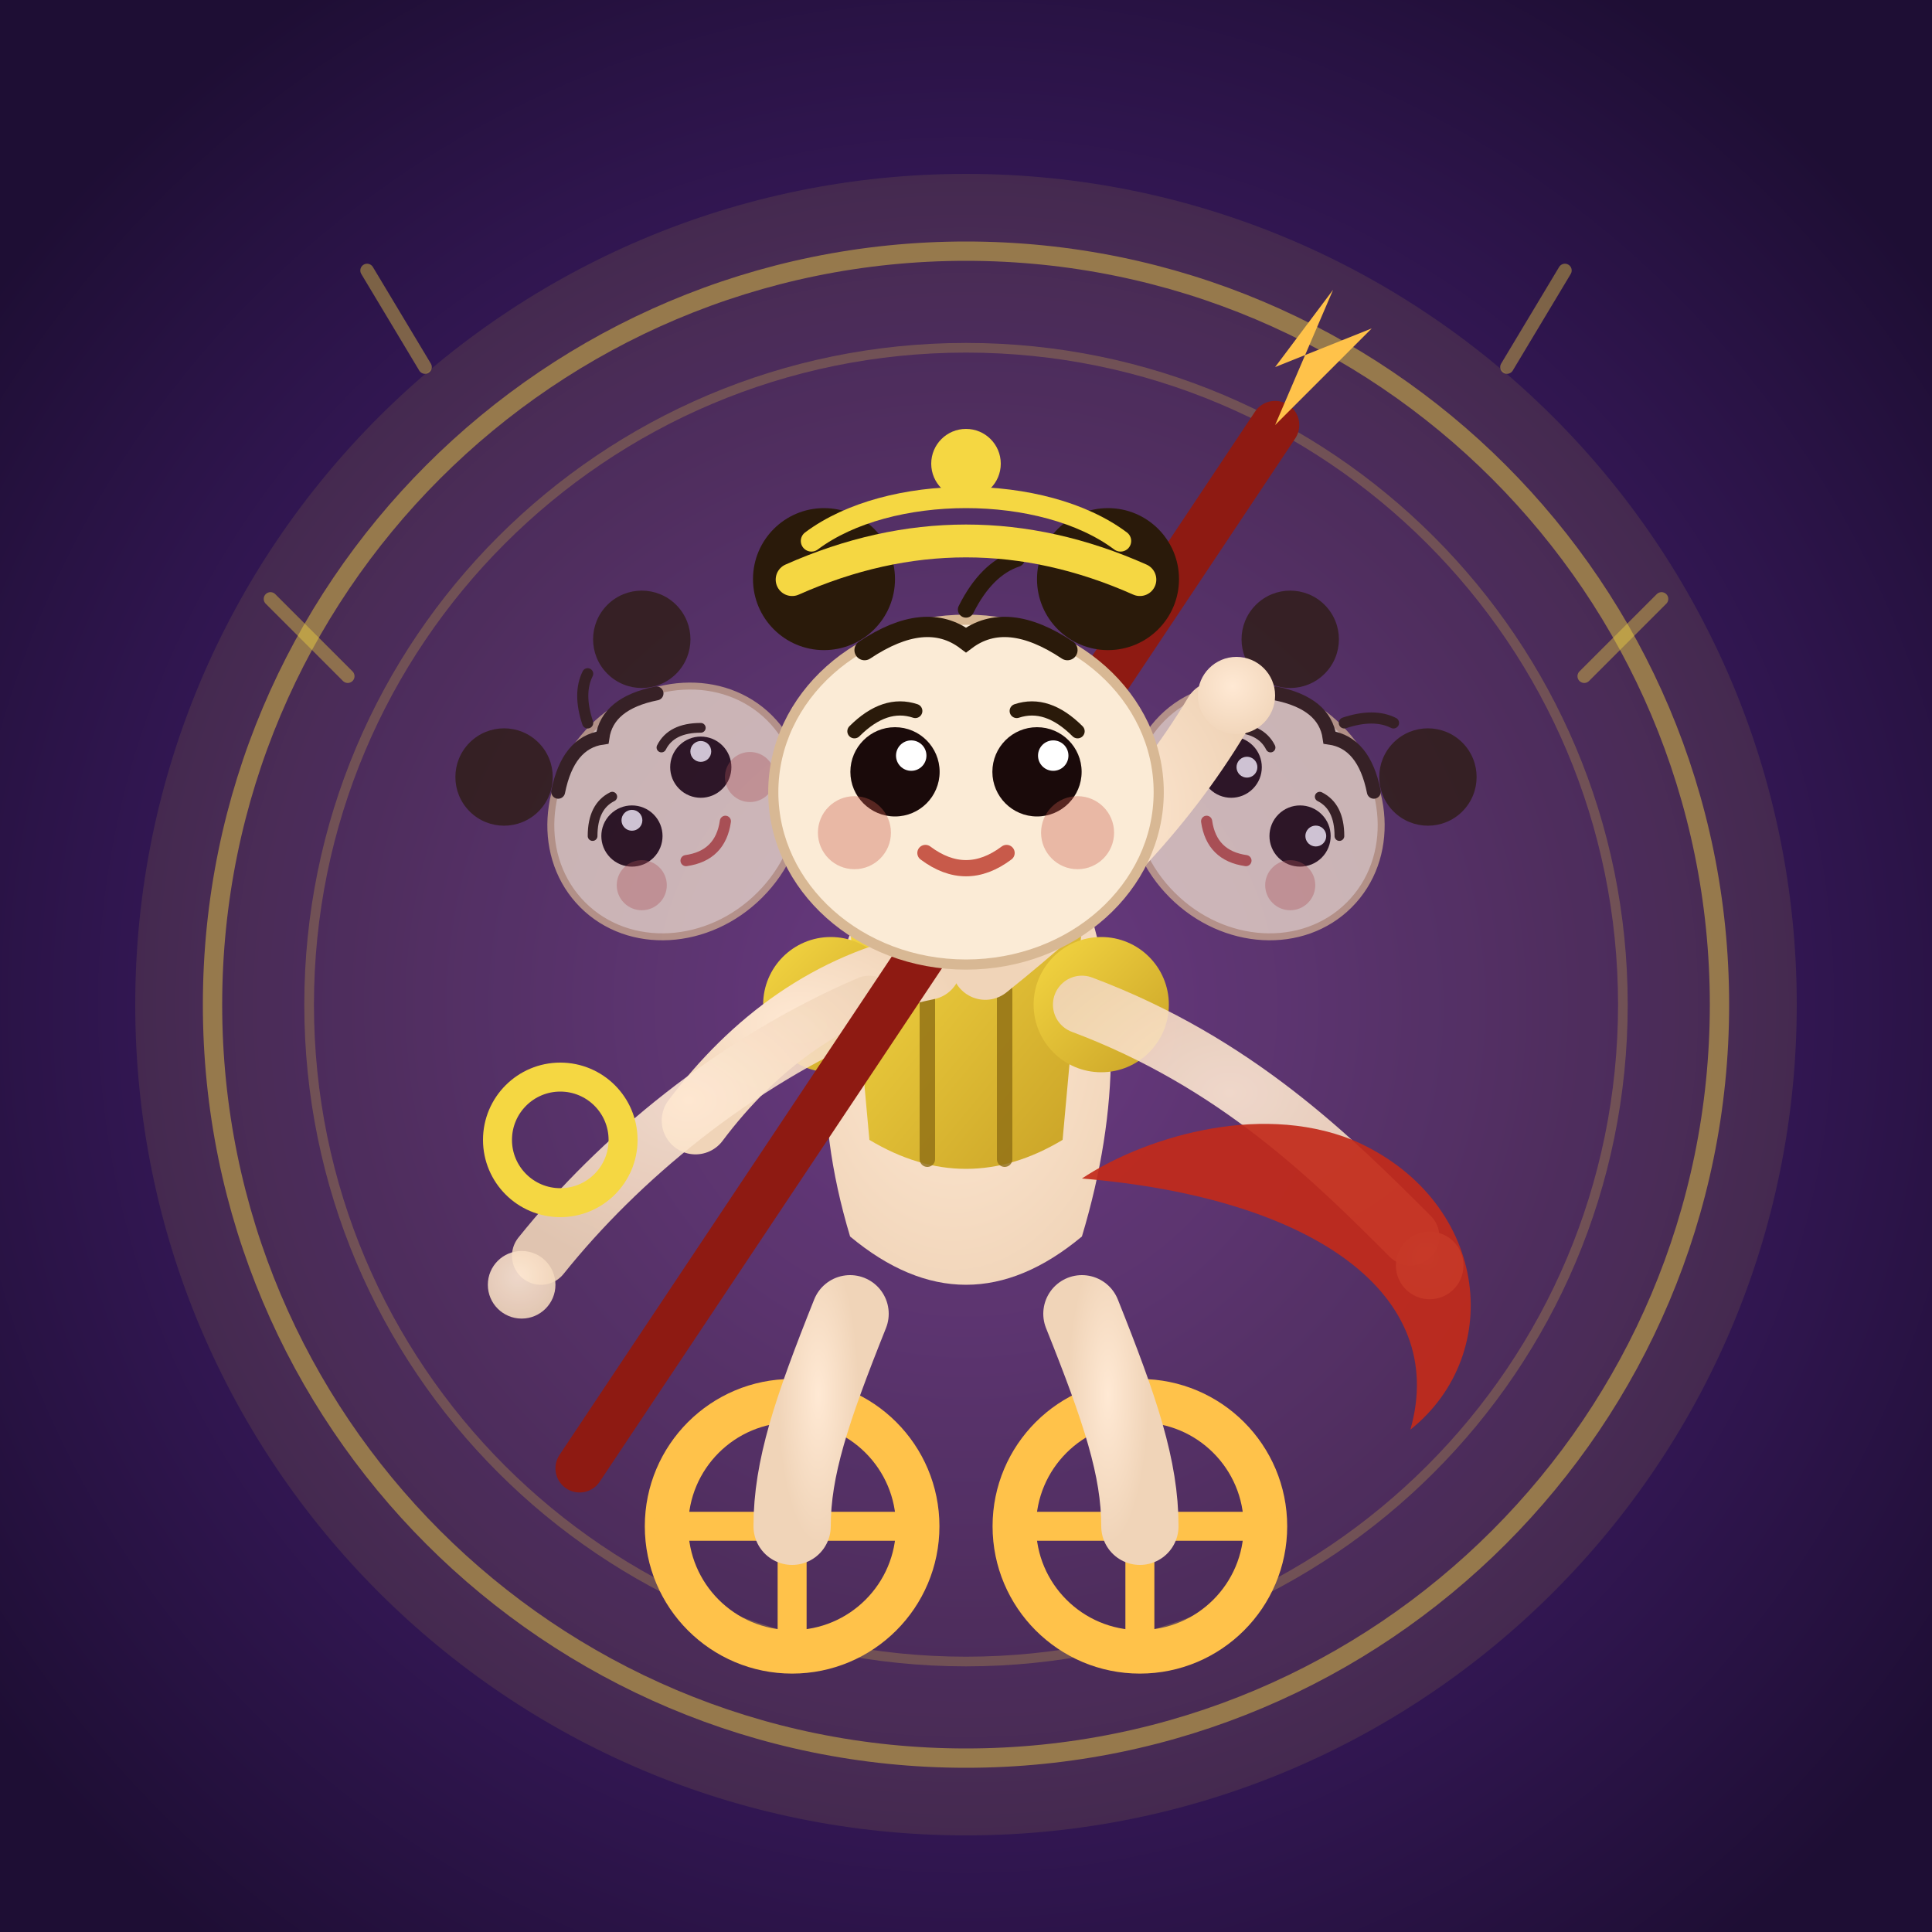
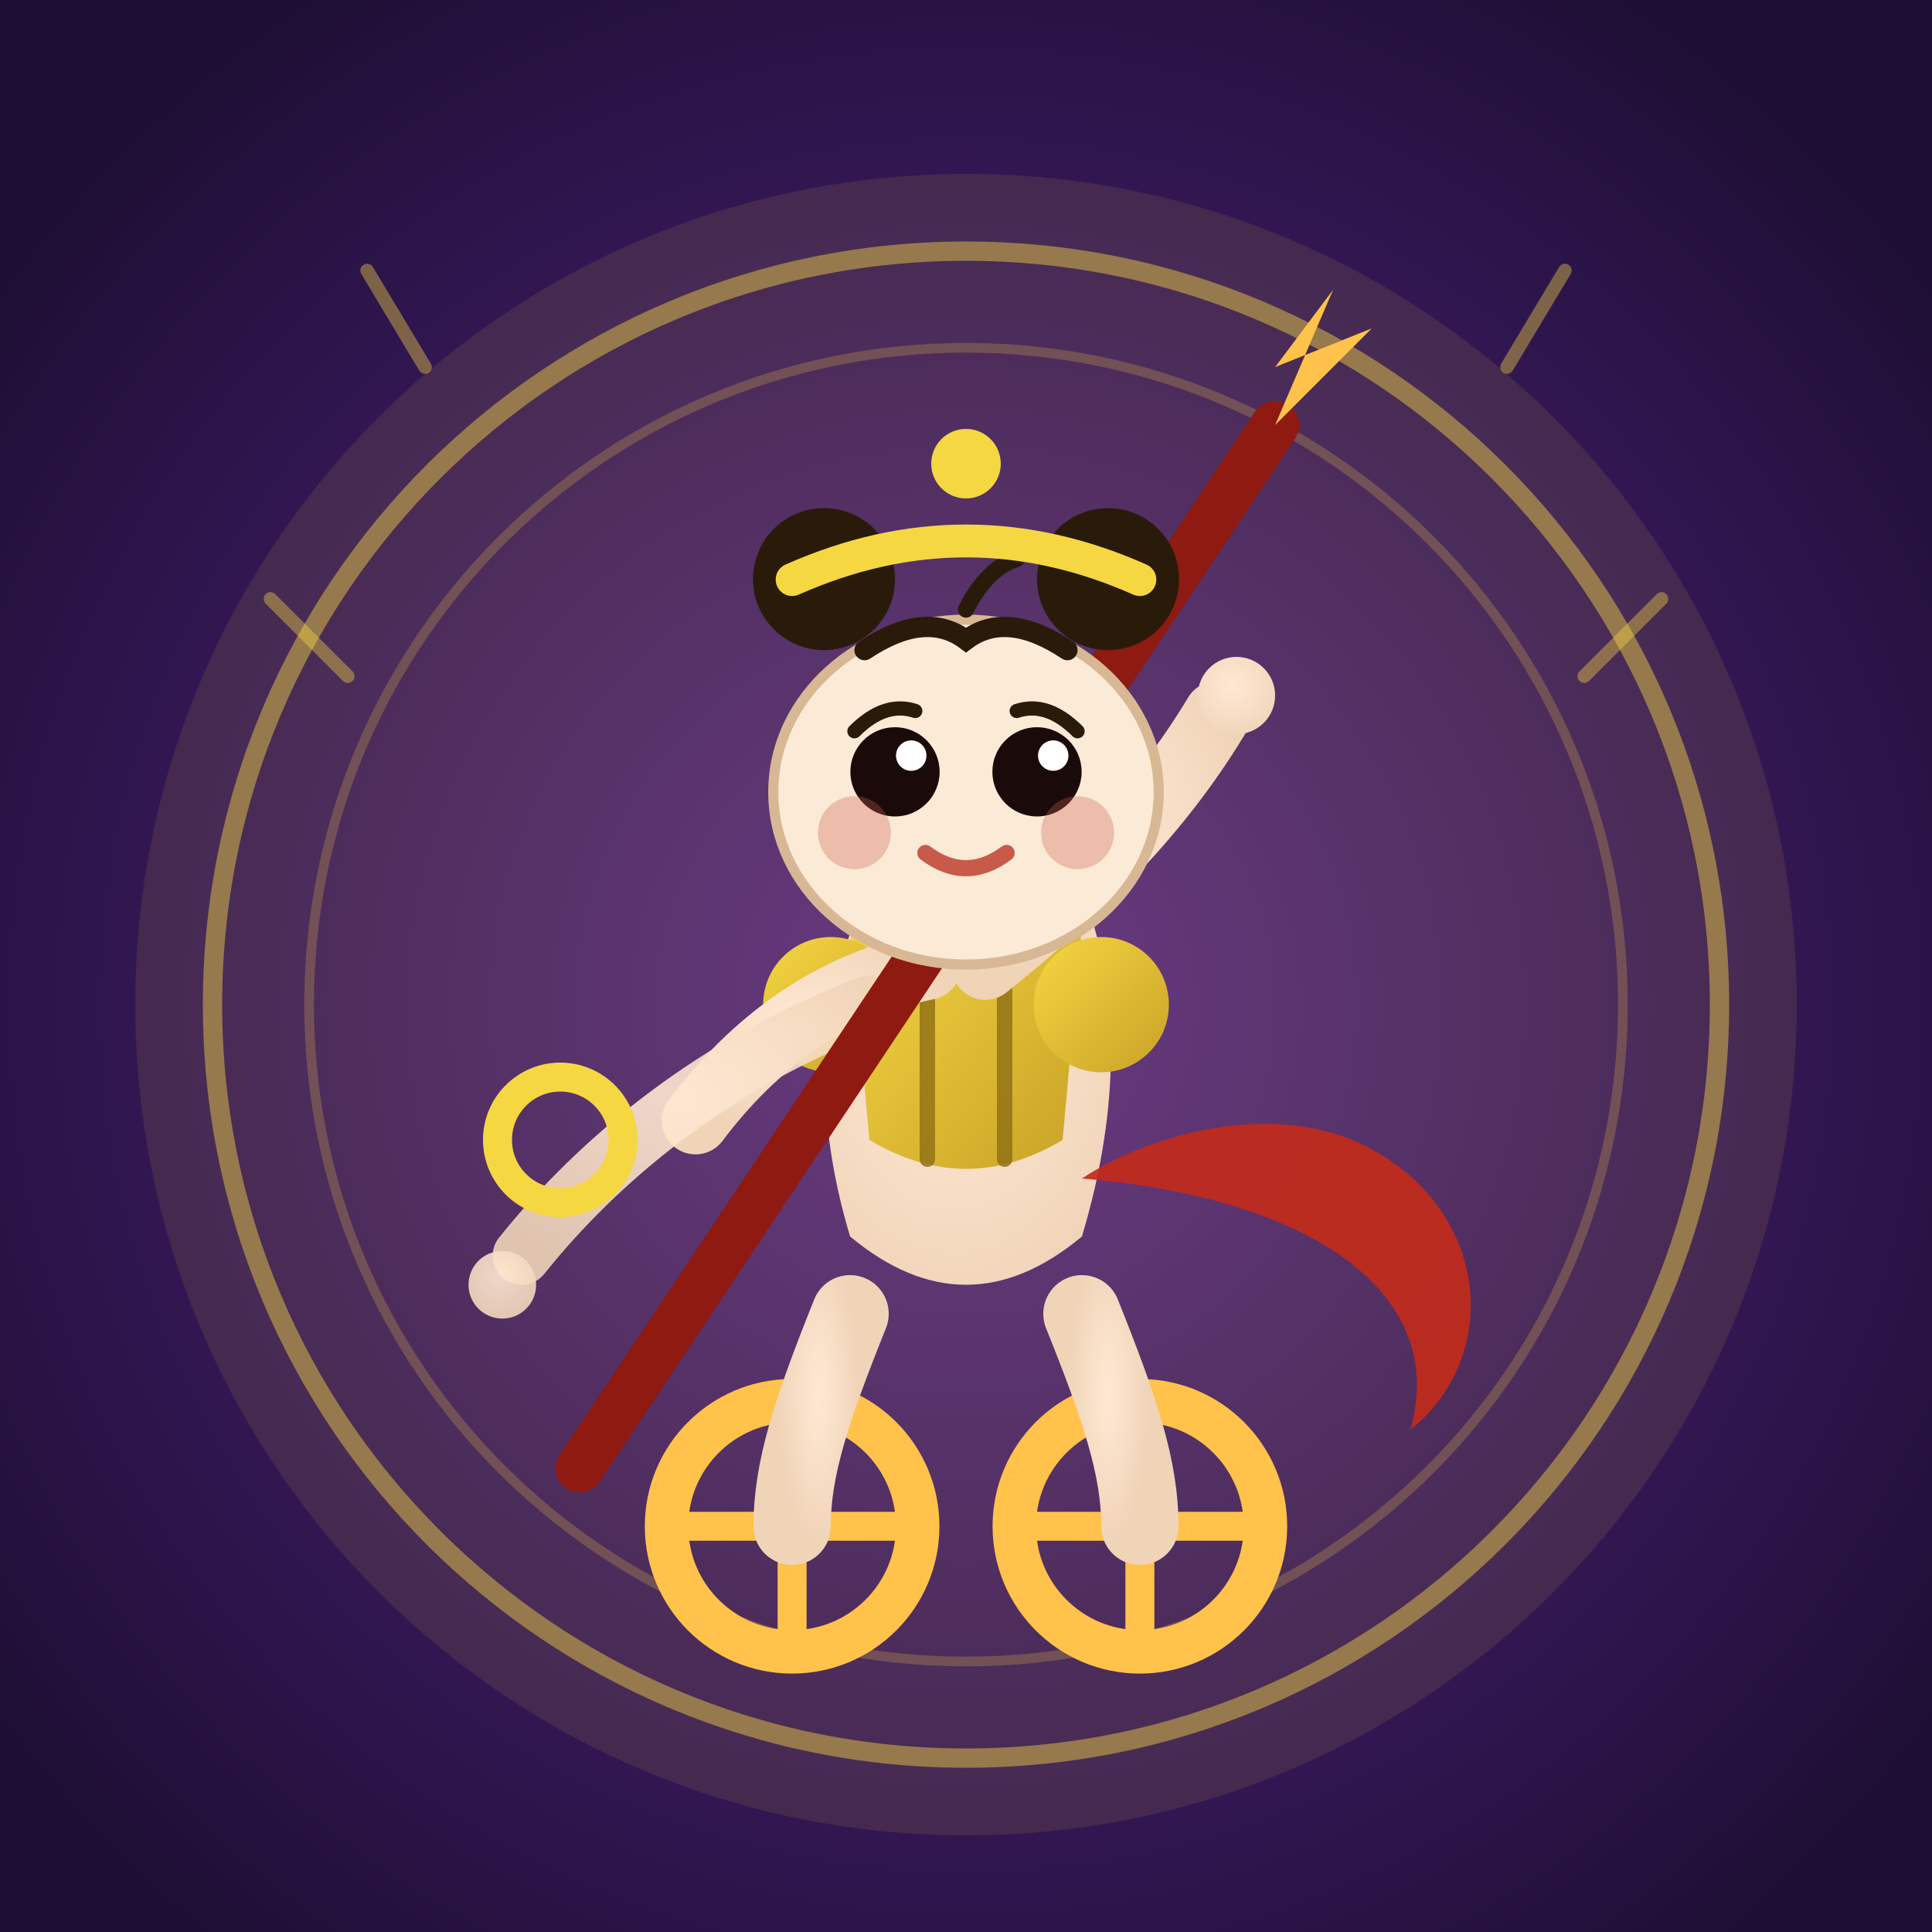
<svg xmlns="http://www.w3.org/2000/svg" viewBox="0 0 200 200" role="img" aria-label="哪吒·五阶·封神·三太子">
  <defs>
    <radialGradient id="bg" cx="50%" cy="52%" r="62%">
      <stop offset="0%" stop-color="#5B2A8A" />
      <stop offset="55%" stop-color="#3A1A5E" />
      <stop offset="100%" stop-color="#1E0E34" />
    </radialGradient>
    <radialGradient id="skin" cx="45%" cy="38%" r="70%">
      <stop offset="0%" stop-color="#FFE9D4" />
      <stop offset="100%" stop-color="#F0D4B8" />
    </radialGradient>
    <linearGradient id="armor" x1="0" y1="0" x2="1" y2="1">
      <stop offset="0%" stop-color="#F5D742" />
      <stop offset="100%" stop-color="#C9A227" />
    </linearGradient>
    <radialGradient id="core" cx="50%" cy="50%" r="50%">
      <stop offset="0%" stop-color="#F5D742" stop-opacity="0.9" />
      <stop offset="100%" stop-color="#F5D742" stop-opacity="0" />
    </radialGradient>
    <g id="nezha-head">
      <ellipse cx="0" cy="0" rx="19" ry="17" fill="#FBEBD6" stroke="#D8B894" stroke-width="1" />
      <circle cx="-14" cy="-21" r="7" fill="#2A1A0A" />
      <circle cx="14" cy="-21" r="7" fill="#2A1A0A" />
      <path d="M -10 -14 Q -4 -18 0 -15 Q 4 -18 10 -14" fill="none" stroke="#2A1A0A" stroke-width="2" stroke-linecap="round" />
      <circle cx="-7" cy="-2" r="4.4" fill="#1A0A0A" />
      <circle cx="7" cy="-2" r="4.4" fill="#1A0A0A" />
      <circle cx="-5.4" cy="-3.6" r="1.5" fill="#FFF" />
      <circle cx="8.6" cy="-3.6" r="1.5" fill="#FFF" />
      <path d="M -11 -6 Q -8 -9 -5 -8 M 11 -6 Q 8 -9 5 -8" fill="none" stroke="#2A1A0A" stroke-width="1.4" stroke-linecap="round" />
      <path d="M -4 6 Q 0 9 4 6" fill="none" stroke="#C85A4A" stroke-width="1.6" stroke-linecap="round" />
-       <circle cx="-11" cy="4" r="3.6" fill="#C85A4A" opacity="0.35" />
-       <circle cx="11" cy="4" r="3.6" fill="#C85A4A" opacity="0.35" />
+       <circle cx="-11" cy="4" r="3.6" fill="#C85A4A" opacity="0.32" />
+       <circle cx="11" cy="4" r="3.6" fill="#C85A4A" opacity="0.32" />
      <path d="M 0 -18 Q 2 -22 5 -23" fill="none" stroke="#2A1A0A" stroke-width="1.6" stroke-linecap="round" />
    </g>
  </defs>
  <rect width="200" height="200" fill="url(#bg)" />
  <g>
    <animate attributeName="opacity" values="1;0.7;1" dur="3.2s" repeatCount="indefinite" />
    <circle cx="100" cy="104" r="86" fill="#F5D742" opacity="0.1" />
    <circle cx="100" cy="104" r="78" fill="none" stroke="#F5D742" stroke-width="2" opacity="0.45" />
    <circle cx="100" cy="104" r="68" fill="none" stroke="#F5D742" stroke-width="1" opacity="0.22" />
  </g>
  <g>
    <animateTransform attributeName="transform" type="rotate" values="0 82 158;60 82 158;120 82 158" dur="1.4s" repeatCount="indefinite" />
    <circle cx="82" cy="158" r="13" fill="none" stroke="#FFC24A" stroke-width="4.5" />
    <path d="M 82 145 L 82 171 M 69 158 L 95 158" stroke="#FFC24A" stroke-width="3" stroke-linecap="round" />
  </g>
  <g>
    <animateTransform attributeName="transform" type="rotate" values="0 118 158;60 118 158;120 118 158" dur="1.4s" repeatCount="indefinite" />
    <circle cx="118" cy="158" r="13" fill="none" stroke="#FFC24A" stroke-width="4.5" />
    <path d="M 118 145 L 118 171 M 105 158 L 131 158" stroke="#FFC24A" stroke-width="3" stroke-linecap="round" />
  </g>
  <path d="M 88 136 C 84 146 82 152 82 158" fill="none" stroke="url(#skin)" stroke-width="8" stroke-linecap="round" />
  <path d="M 112 136 C 116 146 118 152 118 158" fill="none" stroke="url(#skin)" stroke-width="8" stroke-linecap="round" />
-   <use href="#nezha-head" transform="translate(70,84) scale(0.72) rotate(-45)" opacity="0.7" />
-   <use href="#nezha-head" transform="translate(130,84) scale(0.72) rotate(45)" opacity="0.7" />
  <path d="M 90 92 Q 82 108 88 128 Q 100 138 112 128 Q 118 108 112 92 Q 104 86 90 92 Z" fill="url(#skin)" />
  <path d="M 88 96 Q 100 88 112 96 L 110 118 Q 100 124 90 118 Z" fill="url(#armor)" />
  <path d="M 96 94 L 96 120 M 104 94 L 104 120" stroke="#8E6E14" stroke-width="1.6" stroke-linecap="round" opacity="0.8" />
  <circle cx="86" cy="104" r="7" fill="url(#armor)" />
  <circle cx="114" cy="104" r="7" fill="url(#armor)" />
  <path d="M 102 100 C 112 92 120 84 126 74" fill="none" stroke="url(#skin)" stroke-width="7" stroke-linecap="round" />
  <circle cx="128" cy="72" r="4" fill="url(#skin)" />
  <path d="M 96 100 C 86 102 78 108 72 116" fill="none" stroke="url(#skin)" stroke-width="7" stroke-linecap="round" />
-   <path d="M 90 104 C 76 110 64 120 56 130" fill="none" stroke="url(#skin)" stroke-width="6" stroke-linecap="round" opacity="0.9" />
-   <circle cx="54" cy="133" r="3.5" fill="url(#skin)" opacity="0.9" />
-   <path d="M 112 104 C 128 110 138 120 146 128" fill="none" stroke="url(#skin)" stroke-width="6" stroke-linecap="round" opacity="0.9" />
-   <circle cx="148" cy="131" r="3.5" fill="url(#skin)" opacity="0.9" />
+   <path d="M 90 104 C 74 110 62 120 54 130" fill="none" stroke="url(#skin)" stroke-width="6" stroke-linecap="round" opacity="0.9" />
+   <circle cx="52" cy="133" r="3.5" fill="url(#skin)" opacity="0.9" />
  <line x1="60" y1="152" x2="132" y2="44" stroke="#8E1A12" stroke-width="5" stroke-linecap="round" />
  <path d="M 132 44 L 142 34 L 132 38 L 138 30 Z" fill="#FFC24A" />
  <circle cx="58" cy="118" r="6.5" fill="none" stroke="#F5D742" stroke-width="3">
    <animate attributeName="cx" values="58;40;58" dur="1.6s" repeatCount="indefinite" />
  </circle>
  <g>
    <animateTransform attributeName="transform" type="translate" values="0 0;2 3;0 0" dur="2.4s" repeatCount="indefinite" />
    <path d="M 112 122 C 136 124 150 134 146 148 C 156 140 154 124 140 118 C 130 114 118 118 112 122 Z" fill="#C22A1A" opacity="0.92" />
  </g>
  <use href="#nezha-head" transform="translate(100,82) scale(1.05)" />
  <path d="M 82 60 Q 100 52 118 60" fill="none" stroke="#F5D742" stroke-width="3.4" stroke-linecap="round" />
-   <path d="M 84 56 C 92 50 108 50 116 56" fill="none" stroke="#F5D742" stroke-width="2.2" stroke-linecap="round" />
  <circle cx="100" cy="48" r="3.6" fill="#F5D742">
    <animate attributeName="r" values="3.6;4.6;3.6" dur="2.4s" repeatCount="indefinite" />
  </circle>
  <g stroke="#F5D742" stroke-width="1.4" opacity="0.4" stroke-linecap="round">
    <path d="M 36 70 L 28 62" />
    <path d="M 164 70 L 172 62" />
    <path d="M 44 38 L 38 28" />
    <path d="M 156 38 L 162 28" />
  </g>
  <g fill="#F5D742">
    <circle cx="54" cy="114">
      <animate attributeName="cy" values="114;104;114" dur="3.2s" repeatCount="indefinite" />
      <animate attributeName="opacity" values="0.85;0.2;0.85" dur="3.2s" repeatCount="indefinite" />
    </circle>
    <circle cx="146" cy="114">
      <animate attributeName="cy" values="114;104;114" dur="3.6s" repeatCount="indefinite" />
      <animate attributeName="opacity" values="0.85;0.2;0.85" dur="3.6s" repeatCount="indefinite" />
    </circle>
  </g>
</svg>
